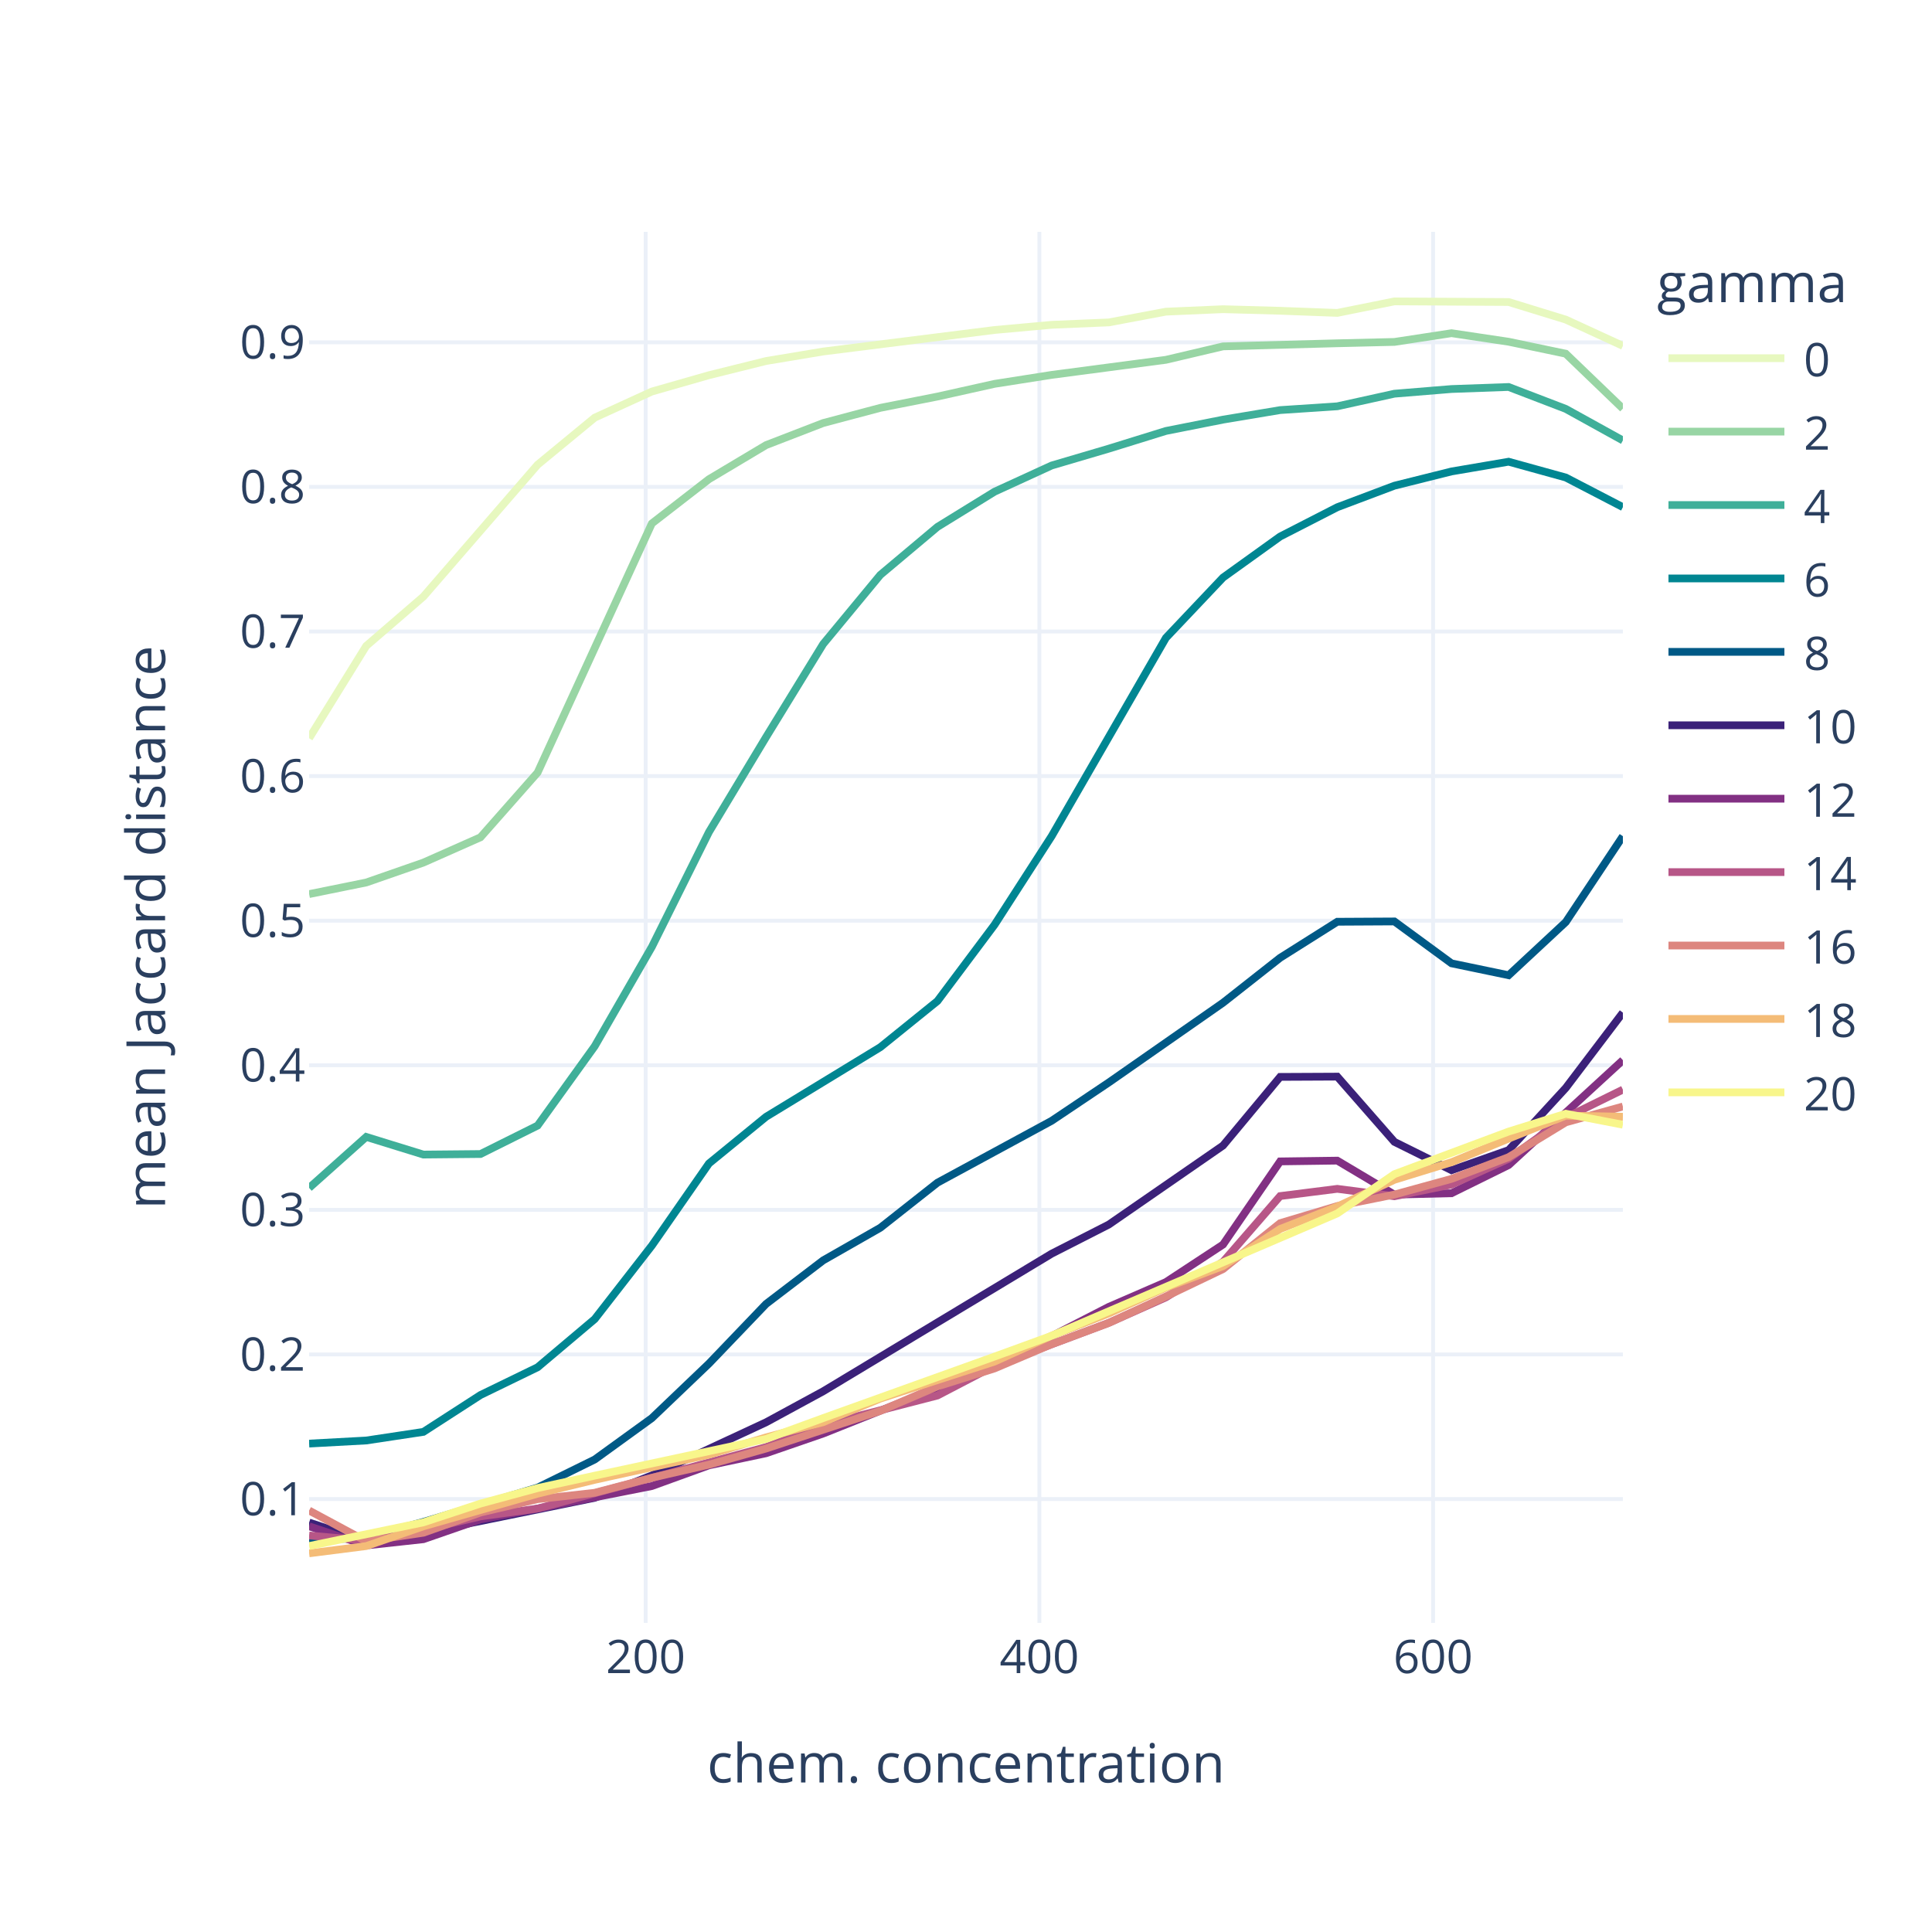
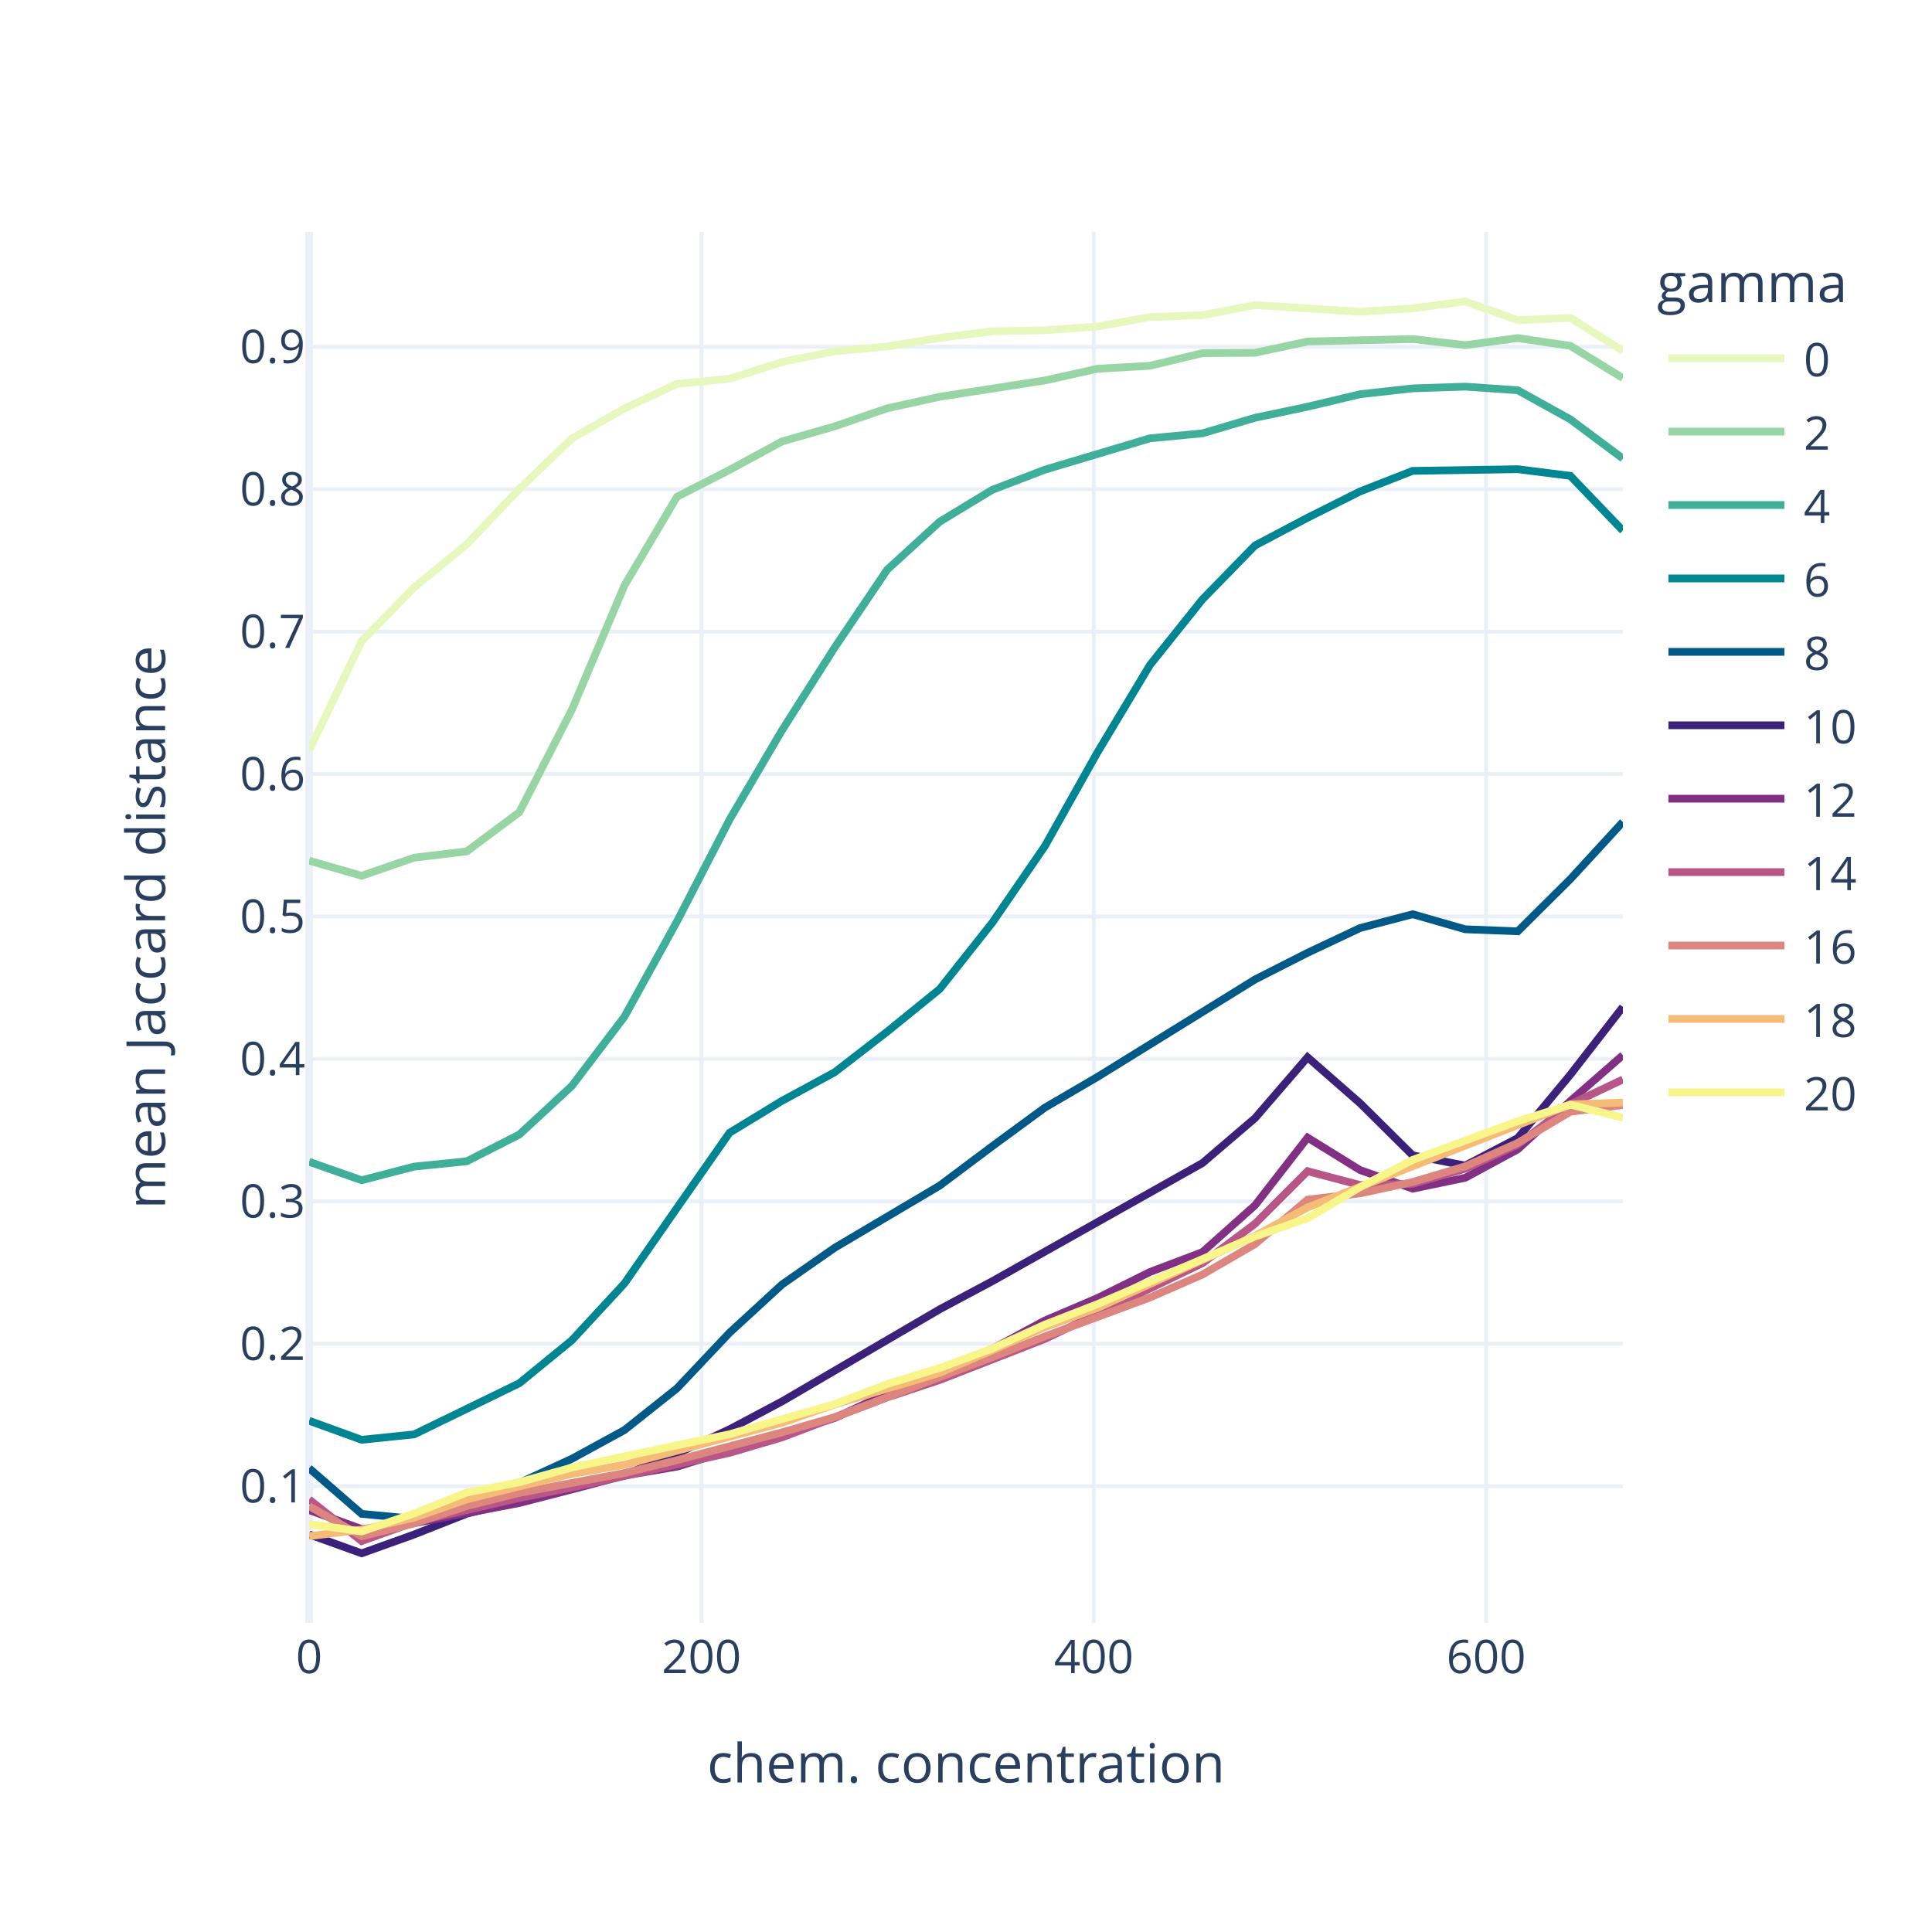
<svg xmlns="http://www.w3.org/2000/svg" class="main-svg" width="500" height="500" style="" viewBox="0 0 500 500">
  <rect x="0" y="0" width="500" height="500" style="fill: rgb(255, 255, 255); fill-opacity: 1;" />
-   <defs id="defs-058bdd">
+   <defs id="defs-e8175f">
    <g class="clips">
-       <clipPath id="clip058bddxyplot" class="plotclip">
+       <clipPath id="clipe8175fxyplot" class="plotclip">
        <rect width="340" height="360" />
      </clipPath>
-       <clipPath class="axesclip" id="clip058bddx">
+       <clipPath class="axesclip" id="clipe8175fx">
        <rect x="80" y="0" width="340" height="500" />
      </clipPath>
-       <clipPath class="axesclip" id="clip058bddy">
+       <clipPath class="axesclip" id="clipe8175fy">
        <rect x="0" y="60" width="500" height="360" />
      </clipPath>
-       <clipPath class="axesclip" id="clip058bddxy">
+       <clipPath class="axesclip" id="clipe8175fxy">
        <rect x="80" y="60" width="340" height="360" />
      </clipPath>
    </g>
    <g class="gradients" />
    <g class="patterns" />
  </defs>
  <g class="bglayer" />
  <g class="layer-below">
    <g class="imagelayer" />
    <g class="shapelayer" />
  </g>
  <g class="cartesianlayer">
    <g class="subplot xy">
      <g class="layer-subplot">
        <g class="shapelayer" />
        <g class="imagelayer" />
      </g>
      <g class="minor-gridlayer">
        <g class="x" />
        <g class="y" />
      </g>
      <g class="gridlayer">
        <g class="x">
-           <path class="xgrid crisp" transform="translate(167.1,0)" d="M0,60v360" style="stroke: rgb(235, 240, 248); stroke-opacity: 1; stroke-width: 1px;" />
-           <path class="xgrid crisp" transform="translate(268.99,0)" d="M0,60v360" style="stroke: rgb(235, 240, 248); stroke-opacity: 1; stroke-width: 1px;" />
-           <path class="xgrid crisp" transform="translate(370.88,0)" d="M0,60v360" style="stroke: rgb(235, 240, 248); stroke-opacity: 1; stroke-width: 1px;" />
+           <path class="xgrid crisp" transform="translate(181.54,0)" d="M0,60v360" style="stroke: rgb(235, 240, 248); stroke-opacity: 1; stroke-width: 1px;" />
+           <path class="xgrid crisp" transform="translate(283.08,0)" d="M0,60v360" style="stroke: rgb(235, 240, 248); stroke-opacity: 1; stroke-width: 1px;" />
+           <path class="xgrid crisp" transform="translate(384.61,0)" d="M0,60v360" style="stroke: rgb(235, 240, 248); stroke-opacity: 1; stroke-width: 1px;" />
        </g>
        <g class="y">
-           <path class="ygrid crisp" transform="translate(0,387.95)" d="M80,0h340" style="stroke: rgb(235, 240, 248); stroke-opacity: 1; stroke-width: 1px;" />
-           <path class="ygrid crisp" transform="translate(0,350.53)" d="M80,0h340" style="stroke: rgb(235, 240, 248); stroke-opacity: 1; stroke-width: 1px;" />
-           <path class="ygrid crisp" transform="translate(0,313.11)" d="M80,0h340" style="stroke: rgb(235, 240, 248); stroke-opacity: 1; stroke-width: 1px;" />
-           <path class="ygrid crisp" transform="translate(0,275.69)" d="M80,0h340" style="stroke: rgb(235, 240, 248); stroke-opacity: 1; stroke-width: 1px;" />
-           <path class="ygrid crisp" transform="translate(0,238.27)" d="M80,0h340" style="stroke: rgb(235, 240, 248); stroke-opacity: 1; stroke-width: 1px;" />
-           <path class="ygrid crisp" transform="translate(0,200.85)" d="M80,0h340" style="stroke: rgb(235, 240, 248); stroke-opacity: 1; stroke-width: 1px;" />
-           <path class="ygrid crisp" transform="translate(0,163.43)" d="M80,0h340" style="stroke: rgb(235, 240, 248); stroke-opacity: 1; stroke-width: 1px;" />
-           <path class="ygrid crisp" transform="translate(0,126.01)" d="M80,0h340" style="stroke: rgb(235, 240, 248); stroke-opacity: 1; stroke-width: 1px;" />
-           <path class="ygrid crisp" transform="translate(0,88.59)" d="M80,0h340" style="stroke: rgb(235, 240, 248); stroke-opacity: 1; stroke-width: 1px;" />
-         </g>
-       </g>
-       <g class="zerolinelayer" />
+           <path class="ygrid crisp" transform="translate(0,384.63)" d="M80,0h340" style="stroke: rgb(235, 240, 248); stroke-opacity: 1; stroke-width: 1px;" />
+           <path class="ygrid crisp" transform="translate(0,347.76)" d="M80,0h340" style="stroke: rgb(235, 240, 248); stroke-opacity: 1; stroke-width: 1px;" />
+           <path class="ygrid crisp" transform="translate(0,310.9)" d="M80,0h340" style="stroke: rgb(235, 240, 248); stroke-opacity: 1; stroke-width: 1px;" />
+           <path class="ygrid crisp" transform="translate(0,274.04)" d="M80,0h340" style="stroke: rgb(235, 240, 248); stroke-opacity: 1; stroke-width: 1px;" />
+           <path class="ygrid crisp" transform="translate(0,237.18)" d="M80,0h340" style="stroke: rgb(235, 240, 248); stroke-opacity: 1; stroke-width: 1px;" />
+           <path class="ygrid crisp" transform="translate(0,200.32)" d="M80,0h340" style="stroke: rgb(235, 240, 248); stroke-opacity: 1; stroke-width: 1px;" />
+           <path class="ygrid crisp" transform="translate(0,163.46)" d="M80,0h340" style="stroke: rgb(235, 240, 248); stroke-opacity: 1; stroke-width: 1px;" />
+           <path class="ygrid crisp" transform="translate(0,126.6)" d="M80,0h340" style="stroke: rgb(235, 240, 248); stroke-opacity: 1; stroke-width: 1px;" />
+           <path class="ygrid crisp" transform="translate(0,89.74)" d="M80,0h340" style="stroke: rgb(235, 240, 248); stroke-opacity: 1; stroke-width: 1px;" />
+         </g>
+       </g>
+       <g class="zerolinelayer">
+         <path class="xzl zl crisp" transform="translate(80,0)" d="M0,60v360" style="stroke: rgb(235, 240, 248); stroke-opacity: 1; stroke-width: 2px;" />
+       </g>
      <g class="layer-between">
        <g class="shapelayer" />
        <g class="imagelayer" />
      </g>
      <path class="xlines-below" />
      <path class="ylines-below" />
      <g class="overlines-below" />
      <g class="xaxislayer-below" />
      <g class="yaxislayer-below" />
      <g class="overaxes-below" />
      <g class="overplot">
-         <g class="xy" transform="translate(80,60)" clip-path="url(#clip058bddxyplot)">
+         <g class="xy" transform="translate(80,60)" clip-path="url(#clipe8175fxyplot)">
          <g class="scatterlayer mlayer">
-             <g class="trace scatter trace7c8377" style="stroke-miterlimit: 2; opacity: 1;">
-               <g class="fills" />
-               <g class="errorbars" />
-               <g class="lines">
-                 <path class="js-line" d="M0,131.06L14.78,107.17L29.57,94.41L59.13,60.27L73.91,48.09L88.7,41.33L103.48,37.1L118.26,33.43L133.04,30.97L177.39,25.4L192.17,24.06L206.96,23.44L221.74,20.66L236.52,20.02L251.3,20.43L266.09,20.98L280.87,18L310.43,18.16L325.22,22.71L340,29.51" style="vector-effect: none; fill: none; stroke: rgb(231, 248, 191); stroke-opacity: 1; stroke-width: 2px; opacity: 1;" />
-               </g>
-               <g class="points" />
-               <g class="text" />
-             </g>
-             <g class="trace scatter trace9afc5a" style="stroke-miterlimit: 2; opacity: 1;">
-               <g class="fills" />
-               <g class="errorbars" />
-               <g class="lines">
-                 <path class="js-line" d="M0,171.39L14.78,168.39L29.57,163.24L44.35,156.69L59.13,139.94L88.7,75.47L103.48,64.01L118.26,55.19L133.04,49.48L147.83,45.55L162.61,42.63L177.39,39.34L192.17,37.02L221.74,33.12L236.52,29.64L266.09,28.84L280.87,28.49L295.65,26.23L310.43,28.44L325.22,31.54L340,45.75" style="vector-effect: none; fill: none; stroke: rgb(152, 213, 164); stroke-opacity: 1; stroke-width: 2px; opacity: 1;" />
-               </g>
-               <g class="points" />
-               <g class="text" />
-             </g>
-             <g class="trace scatter trace355b8c" style="stroke-miterlimit: 2; opacity: 1;">
-               <g class="fills" />
-               <g class="errorbars" />
-               <g class="lines">
-                 <path class="js-line" d="M0,247.43L14.78,234.23L29.57,238.8L44.35,238.66L59.13,231.3L73.91,210.76L88.7,185.05L103.48,155.33L118.26,130.76L133.04,106.67L147.83,88.78L162.61,76.36L177.39,67.25L192.17,60.47L206.96,56.11L221.74,51.53L236.52,48.6L251.3,46.13L266.09,45.15L280.87,41.89L295.65,40.68L310.43,40.15L325.22,45.82L340,53.99" style="vector-effect: none; fill: none; stroke: rgb(63, 175, 153); stroke-opacity: 1; stroke-width: 2px; opacity: 1;" />
-               </g>
-               <g class="points" />
-               <g class="text" />
-             </g>
-             <g class="trace scatter tracefa02d4" style="stroke-miterlimit: 2; opacity: 1;">
-               <g class="fills" />
-               <g class="errorbars" />
-               <g class="lines">
-                 <path class="js-line" d="M0,313.6L14.78,312.8L29.57,310.57L44.35,301.03L59.13,293.85L73.91,281.38L88.7,262.36L103.48,241.1L118.26,229.02L147.83,211.01L162.61,199.07L177.39,179.33L192.17,156.39L221.74,105.08L236.52,89.47L251.3,78.85L266.09,71.27L280.87,65.7L295.65,62.01L310.43,59.49L325.22,63.58L340,71.25" style="vector-effect: none; fill: none; stroke: rgb(0, 134, 146); stroke-opacity: 1; stroke-width: 2px; opacity: 1;" />
-               </g>
-               <g class="points" />
-               <g class="text" />
-             </g>
-             <g class="trace scatter trace5e05b9" style="stroke-miterlimit: 2; opacity: 1;">
-               <g class="fills" />
-               <g class="errorbars" />
-               <g class="lines">
-                 <path class="js-line" d="M0,338.75L14.78,337.89L29.57,333.87L59.13,324.99L73.91,317.72L88.7,307.01L103.48,292.89L118.26,277.46L133.04,266.18L147.83,257.74L162.61,246.08L192.17,230.06L206.96,220.14L236.52,199.51L251.3,187.88L266.09,178.55L280.87,178.47L295.65,189.31L310.43,192.39L325.22,178.63L340,156.41" style="vector-effect: none; fill: none; stroke: rgb(0, 89, 134); stroke-opacity: 1; stroke-width: 2px; opacity: 1;" />
-               </g>
-               <g class="points" />
-               <g class="text" />
-             </g>
-             <g class="trace scatter tracef53d47" style="stroke-miterlimit: 2; opacity: 1;">
-               <g class="fills" />
-               <g class="errorbars" />
-               <g class="lines">
-                 <path class="js-line" d="M0,334.03L14.78,338.93L29.57,336.66L73.91,327.63L88.7,321.84L118.26,308.09L133.04,300.06L192.17,264.45L206.96,256.91L236.52,236.47L251.3,218.7L266.09,218.63L280.87,235.51L295.65,242.85L310.43,237.65L325.22,221.56L340,202.07" style="vector-effect: none; fill: none; stroke: rgb(59, 33, 121); stroke-opacity: 1; stroke-width: 2px; opacity: 1;" />
-               </g>
-               <g class="points" />
-               <g class="text" />
-             </g>
-             <g class="trace scatter trace1b662a" style="stroke-miterlimit: 2; opacity: 1;">
-               <g class="fills" />
-               <g class="errorbars" />
-               <g class="lines">
-                 <path class="js-line" d="M0,335L14.78,339.96L29.57,338.35L44.35,333.23L59.13,330.42L88.7,324.59L103.48,319.23L118.26,316.1L133.04,311L177.39,293.28L192.17,285.8L206.96,278.21L221.74,271.8L236.52,262.09L251.3,240.57L266.09,240.37L280.87,249.17L295.65,248.81L310.43,241.52L340,214.37" style="vector-effect: none; fill: none; stroke: rgb(130, 48, 131); stroke-opacity: 1; stroke-width: 2px; opacity: 1;" />
-               </g>
-               <g class="points" />
-               <g class="text" />
-             </g>
-             <g class="trace scatter trace104a2e" style="stroke-miterlimit: 2; opacity: 1;">
-               <g class="fills" />
-               <g class="errorbars" />
-               <g class="lines">
-                 <path class="js-line" d="M0,337.39L14.78,338.72L29.57,335.92L44.35,332.44L59.13,330.42L118.26,314.51L133.04,308.79L162.61,301.16L177.39,293.45L206.96,282.35L221.74,275.75L236.52,266.56L251.3,249.54L266.09,247.67L280.87,249.59L295.65,246.57L310.43,239.89L325.22,229.26L340,221.99" style="vector-effect: none; fill: none; stroke: rgb(183, 86, 135); stroke-opacity: 1; stroke-width: 2px; opacity: 1;" />
-               </g>
-               <g class="points" />
-               <g class="text" />
-             </g>
-             <g class="trace scatter trace4af485" style="stroke-miterlimit: 2; opacity: 1;">
-               <g class="fills" />
-               <g class="errorbars" />
-               <g class="lines">
-                 <path class="js-line" d="M0,330.92L14.78,338.87L29.57,336.67L44.35,331.44L59.13,327.98L73.91,326.33L88.7,322.44L103.48,319.05L118.26,314.88L147.83,305.13L162.61,298.8L177.39,294.15L192.17,287.87L206.96,282.37L221.74,275.52L236.52,268.44L251.3,256.55L266.09,252.12L280.87,249.15L295.65,245.09L310.43,239.47L325.22,230.46L340,226.36" style="vector-effect: none; fill: none; stroke: rgb(221, 134, 127); stroke-opacity: 1; stroke-width: 2px; opacity: 1;" />
-               </g>
-               <g class="points" />
-               <g class="text" />
-             </g>
-             <g class="trace scatter trace465ec8" style="stroke-miterlimit: 2; opacity: 1;">
-               <g class="fills" />
-               <g class="errorbars" />
-               <g class="lines">
-                 <path class="js-line" d="M0,342L14.78,340.12L29.57,335.01L59.13,326.57L73.91,322.98L103.48,316.46L118.26,311.99L133.04,308.05L147.83,301.95L177.39,292.37L192.17,285.69L206.96,279.91L221.74,273.22L236.52,267.66L251.3,258.06L266.09,252.26L280.87,245.33L295.65,240.78L310.43,234.67L325.22,228.73L340,229.01" style="vector-effect: none; fill: none; stroke: rgb(244, 188, 119); stroke-opacity: 1; stroke-width: 2px; opacity: 1;" />
-               </g>
-               <g class="points" />
-               <g class="text" />
-             </g>
-             <g class="trace scatter trace07a4ed" style="stroke-miterlimit: 2; opacity: 1;">
-               <g class="fills" />
-               <g class="errorbars" />
-               <g class="lines">
-                 <path class="js-line" d="M0,340.11L29.57,333.99L44.35,329.12L59.13,325.11L73.91,321.9L118.26,312.4L133.04,307L177.39,291.08L192.17,285.69L266.09,254.03L280.87,243.87L310.43,232.85L325.22,228.23L340,231.08" style="vector-effect: none; fill: none; stroke: rgb(248, 246, 139); stroke-opacity: 1; stroke-width: 2px; opacity: 1;" />
+             <g class="trace scatter trace636953" style="stroke-miterlimit: 2; opacity: 1;">
+               <g class="fills" />
+               <g class="errorbars" />
+               <g class="lines">
+                 <path class="js-line" d="M0,134.19L13.6,105.92L27.2,91.99L40.8,80.86L54.4,66.55L68,53.47L81.6,45.71L95.2,39.36L108.8,38.03L122.4,33.69L136,30.9L149.6,29.67L163.2,27.44L176.8,25.74L190.4,25.47L204,24.51L217.6,22.05L231.2,21.57L244.8,18.95L272,20.69L285.6,19.8L299.2,18L312.8,22.86L326.4,22.27L340,30.79" style="vector-effect: none; fill: none; stroke: rgb(231, 248, 191); stroke-opacity: 1; stroke-width: 2px; opacity: 1;" />
+               </g>
+               <g class="points" />
+               <g class="text" />
+             </g>
+             <g class="trace scatter trace688fd9" style="stroke-miterlimit: 2; opacity: 1;">
+               <g class="fills" />
+               <g class="errorbars" />
+               <g class="lines">
+                 <path class="js-line" d="M0,162.74L13.6,166.65L27.2,161.96L40.8,160.34L54.4,150.2L68,123.68L81.6,91.54L95.2,68.56L108.8,61.61L122.4,54.24L136,50.35L149.6,45.67L163.2,42.68L190.4,38.46L204,35.44L217.6,34.66L231.2,31.39L244.8,31.3L258.4,28.38L285.6,27.74L299.2,29.32L312.8,27.5L326.4,29.51L340,37.84" style="vector-effect: none; fill: none; stroke: rgb(152, 213, 164); stroke-opacity: 1; stroke-width: 2px; opacity: 1;" />
+               </g>
+               <g class="points" />
+               <g class="text" />
+             </g>
+             <g class="trace scatter trace06603f" style="stroke-miterlimit: 2; opacity: 1;">
+               <g class="fills" />
+               <g class="errorbars" />
+               <g class="lines">
+                 <path class="js-line" d="M0,240.68L13.6,245.44L27.2,241.91L40.8,240.54L54.4,233.62L68,221.03L81.6,203.13L95.2,178.47L108.8,152.13L122.4,128.97L136,107.6L149.6,87.44L163.2,75.01L176.8,66.77L190.4,61.56L217.6,53.44L231.2,52.14L244.8,48.12L258.4,45.26L272,42.02L285.6,40.51L299.2,40.06L312.8,41L326.4,48.53L340,58.67" style="vector-effect: none; fill: none; stroke: rgb(63, 175, 153); stroke-opacity: 1; stroke-width: 2px; opacity: 1;" />
+               </g>
+               <g class="points" />
+               <g class="text" />
+             </g>
+             <g class="trace scatter tracee05454" style="stroke-miterlimit: 2; opacity: 1;">
+               <g class="fills" />
+               <g class="errorbars" />
+               <g class="lines">
+                 <path class="js-line" d="M0,307.69L13.6,312.62L27.2,311.21L54.4,297.98L68,286.86L81.6,272.16L95.2,252.61L108.8,233.16L122.4,224.88L136,217.51L149.6,207L163.2,195.96L176.8,178.79L190.4,158.99L204,134.75L217.6,112.11L231.2,95.11L244.8,81.17L258.4,73.99L272,67.18L285.6,61.86L312.8,61.43L326.4,63.15L340,77.33" style="vector-effect: none; fill: none; stroke: rgb(0, 134, 146); stroke-opacity: 1; stroke-width: 2px; opacity: 1;" />
+               </g>
+               <g class="points" />
+               <g class="text" />
+             </g>
+             <g class="trace scatter tracee4a4b4" style="stroke-miterlimit: 2; opacity: 1;">
+               <g class="fills" />
+               <g class="errorbars" />
+               <g class="lines">
+                 <path class="js-line" d="M0,319.98L13.6,331.79L27.2,333.08L40.8,328.9L54.4,323.78L68,317.53L81.6,310.1L95.2,299.3L108.8,284.91L122.4,272.42L136,262.93L163.2,246.83L176.8,236.64L190.4,226.66L204,218.72L244.8,193.49L258.4,186.58L272,180.17L285.6,176.6L299.2,180.5L312.8,181.02L326.4,167.52L340,152.72" style="vector-effect: none; fill: none; stroke: rgb(0, 89, 134); stroke-opacity: 1; stroke-width: 2px; opacity: 1;" />
+               </g>
+               <g class="points" />
+               <g class="text" />
+             </g>
+             <g class="trace scatter tracef6c8ca" style="stroke-miterlimit: 2; opacity: 1;">
+               <g class="fills" />
+               <g class="errorbars" />
+               <g class="lines">
+                 <path class="js-line" d="M0,337.1L13.6,342L27.2,337.12L40.8,331.74L54.4,328.36L81.6,321.65L95.2,316.2L108.8,309.9L122.4,302.68L163.2,278.84L176.8,271.58L231.2,241L244.8,229.37L258.4,213.62L272,225.52L285.6,239L299.2,241.64L312.8,234.52L326.4,218.13L340,200.6" style="vector-effect: none; fill: none; stroke: rgb(59, 33, 121); stroke-opacity: 1; stroke-width: 2px; opacity: 1;" />
+               </g>
+               <g class="points" />
+               <g class="text" />
+             </g>
+             <g class="trace scatter tracefc3d9b" style="stroke-miterlimit: 2; opacity: 1;">
+               <g class="fills" />
+               <g class="errorbars" />
+               <g class="lines">
+                 <path class="js-line" d="M0,330.82L13.6,335.71L27.2,334.2L54.4,328.98L68,325.47L81.6,321.87L95.2,319.57L136,306.98L149.6,300.63L176.8,289.09L190.4,281.75L204,275.95L217.6,269.19L231.2,264.04L244.8,251.93L258.4,234.42L272,242.82L285.6,247.63L299.2,244.81L312.8,237.45L326.4,224.95L340,213.08" style="vector-effect: none; fill: none; stroke: rgb(130, 48, 131); stroke-opacity: 1; stroke-width: 2px; opacity: 1;" />
+               </g>
+               <g class="points" />
+               <g class="text" />
+             </g>
+             <g class="trace scatter trace6226de" style="stroke-miterlimit: 2; opacity: 1;">
+               <g class="fills" />
+               <g class="errorbars" />
+               <g class="lines">
+                 <path class="js-line" d="M0,328.05L13.6,338.83L27.2,333.94L54.4,327.67L68,324.97L108.8,316L122.4,311.99L149.6,301.65L163.2,297.14L190.4,286.52L204,280.02L231.2,266.9L244.8,256.7L258.4,243.11L272,246.69L285.6,246.37L299.2,242.47L312.8,236.22L326.4,225.82L340,219.36" style="vector-effect: none; fill: none; stroke: rgb(183, 86, 135); stroke-opacity: 1; stroke-width: 2px; opacity: 1;" />
+               </g>
+               <g class="points" />
+               <g class="text" />
+             </g>
+             <g class="trace scatter trace1197a9" style="stroke-miterlimit: 2; opacity: 1;">
+               <g class="fills" />
+               <g class="errorbars" />
+               <g class="lines">
+                 <path class="js-line" d="M0,329.79L13.6,337.6L27.2,334.26L40.8,329.77L54.4,326.36L81.6,321.22L95.2,317.89L122.4,310.69L136,306.76L176.8,291.24L190.4,285.87L217.6,275.8L231.2,269.85L244.8,261.97L258.4,250.47L272,248.84L285.6,245.9L299.2,241.85L312.8,235.79L326.4,227.72L340,225.97" style="vector-effect: none; fill: none; stroke: rgb(221, 134, 127); stroke-opacity: 1; stroke-width: 2px; opacity: 1;" />
+               </g>
+               <g class="points" />
+               <g class="text" />
+             </g>
+             <g class="trace scatter trace07a1ef" style="stroke-miterlimit: 2; opacity: 1;">
+               <g class="fills" />
+               <g class="errorbars" />
+               <g class="lines">
+                 <path class="js-line" d="M0,337.55L13.6,335.88L27.2,332.75L40.8,328.04L54.4,324.67L68,321.44L81.6,319.08L122.4,308.2L136,303.47L163.2,295.29L176.8,289.44L190.4,283.44L204,278.52L244.8,259.84L258.4,252.48L326.4,225.84L340,225.34" style="vector-effect: none; fill: none; stroke: rgb(244, 188, 119); stroke-opacity: 1; stroke-width: 2px; opacity: 1;" />
+               </g>
+               <g class="points" />
+               <g class="text" />
+             </g>
+             <g class="trace scatter trace2e2857" style="stroke-miterlimit: 2; opacity: 1;">
+               <g class="fills" />
+               <g class="errorbars" />
+               <g class="lines">
+                 <path class="js-line" d="M0,334.41L13.6,336.34L27.2,331.67L40.8,326.26L54.4,323.59L68,319.8L81.6,316.9L108.8,311.18L122.4,307.26L136,303.39L149.6,298.19L163.2,294.03L176.8,289L190.4,282.81L204,277.52L244.8,260.01L258.4,255.28L272,247.21L285.6,240.18L312.8,230.17L326.4,225.89L340,229.26" style="vector-effect: none; fill: none; stroke: rgb(248, 246, 139); stroke-opacity: 1; stroke-width: 2px; opacity: 1;" />
              </g>
              <g class="points" />
              <g class="text" />
            </g>
          </g>
        </g>
      </g>
      <g class="zerolinelayer-above" />
      <path class="xlines-above crisp" d="M0,0" style="fill: none;" />
      <path class="ylines-above crisp" d="M0,0" style="fill: none;" />
      <g class="overlines-above" />
      <g class="xaxislayer-above">
        <g class="xtick">
-           <text text-anchor="middle" x="0" y="433" transform="translate(167.1,0)" style="font-family: 'Open Sans', verdana, arial, sans-serif; font-size: 12px; fill: rgb(42, 63, 95); fill-opacity: 1; white-space: pre;">200</text>
+           <text text-anchor="middle" x="0" y="433" transform="translate(80,0)" style="font-family: 'Open Sans', verdana, arial, sans-serif; font-size: 12px; fill: rgb(42, 63, 95); fill-opacity: 1; white-space: pre;">0</text>
        </g>
        <g class="xtick">
-           <text text-anchor="middle" x="0" y="433" style="font-family: 'Open Sans', verdana, arial, sans-serif; font-size: 12px; fill: rgb(42, 63, 95); fill-opacity: 1; white-space: pre;" transform="translate(268.99,0)">400</text>
+           <text text-anchor="middle" x="0" y="433" style="font-family: 'Open Sans', verdana, arial, sans-serif; font-size: 12px; fill: rgb(42, 63, 95); fill-opacity: 1; white-space: pre;" transform="translate(181.54,0)">200</text>
        </g>
        <g class="xtick">
-           <text text-anchor="middle" x="0" y="433" style="font-family: 'Open Sans', verdana, arial, sans-serif; font-size: 12px; fill: rgb(42, 63, 95); fill-opacity: 1; white-space: pre;" transform="translate(370.88,0)">600</text>
+           <text text-anchor="middle" x="0" y="433" style="font-family: 'Open Sans', verdana, arial, sans-serif; font-size: 12px; fill: rgb(42, 63, 95); fill-opacity: 1; white-space: pre;" transform="translate(283.08,0)">400</text>
+         </g>
+         <g class="xtick">
+           <text text-anchor="middle" x="0" y="433" style="font-family: 'Open Sans', verdana, arial, sans-serif; font-size: 12px; fill: rgb(42, 63, 95); fill-opacity: 1; white-space: pre;" transform="translate(384.61,0)">600</text>
        </g>
      </g>
      <g class="yaxislayer-above">
        <g class="ytick">
-           <text text-anchor="end" x="79" y="4.2" transform="translate(0,387.95)" style="font-family: 'Open Sans', verdana, arial, sans-serif; font-size: 12px; fill: rgb(42, 63, 95); fill-opacity: 1; white-space: pre;">0.1</text>
-         </g>
-         <g class="ytick">
-           <text text-anchor="end" x="79" y="4.2" style="font-family: 'Open Sans', verdana, arial, sans-serif; font-size: 12px; fill: rgb(42, 63, 95); fill-opacity: 1; white-space: pre;" transform="translate(0,350.53)">0.2</text>
-         </g>
-         <g class="ytick">
-           <text text-anchor="end" x="79" y="4.2" style="font-family: 'Open Sans', verdana, arial, sans-serif; font-size: 12px; fill: rgb(42, 63, 95); fill-opacity: 1; white-space: pre;" transform="translate(0,313.11)">0.3</text>
-         </g>
-         <g class="ytick">
-           <text text-anchor="end" x="79" y="4.2" style="font-family: 'Open Sans', verdana, arial, sans-serif; font-size: 12px; fill: rgb(42, 63, 95); fill-opacity: 1; white-space: pre;" transform="translate(0,275.69)">0.4</text>
-         </g>
-         <g class="ytick">
-           <text text-anchor="end" x="79" y="4.2" style="font-family: 'Open Sans', verdana, arial, sans-serif; font-size: 12px; fill: rgb(42, 63, 95); fill-opacity: 1; white-space: pre;" transform="translate(0,238.27)">0.5</text>
-         </g>
-         <g class="ytick">
-           <text text-anchor="end" x="79" y="4.2" style="font-family: 'Open Sans', verdana, arial, sans-serif; font-size: 12px; fill: rgb(42, 63, 95); fill-opacity: 1; white-space: pre;" transform="translate(0,200.85)">0.6</text>
-         </g>
-         <g class="ytick">
-           <text text-anchor="end" x="79" y="4.2" style="font-family: 'Open Sans', verdana, arial, sans-serif; font-size: 12px; fill: rgb(42, 63, 95); fill-opacity: 1; white-space: pre;" transform="translate(0,163.43)">0.7</text>
-         </g>
-         <g class="ytick">
-           <text text-anchor="end" x="79" y="4.2" style="font-family: 'Open Sans', verdana, arial, sans-serif; font-size: 12px; fill: rgb(42, 63, 95); fill-opacity: 1; white-space: pre;" transform="translate(0,126.01)">0.8</text>
-         </g>
-         <g class="ytick">
-           <text text-anchor="end" x="79" y="4.2" style="font-family: 'Open Sans', verdana, arial, sans-serif; font-size: 12px; fill: rgb(42, 63, 95); fill-opacity: 1; white-space: pre;" transform="translate(0,88.59)">0.9</text>
+           <text text-anchor="end" x="79" y="4.2" transform="translate(0,384.63)" style="font-family: 'Open Sans', verdana, arial, sans-serif; font-size: 12px; fill: rgb(42, 63, 95); fill-opacity: 1; white-space: pre;">0.1</text>
+         </g>
+         <g class="ytick">
+           <text text-anchor="end" x="79" y="4.2" style="font-family: 'Open Sans', verdana, arial, sans-serif; font-size: 12px; fill: rgb(42, 63, 95); fill-opacity: 1; white-space: pre;" transform="translate(0,347.76)">0.2</text>
+         </g>
+         <g class="ytick">
+           <text text-anchor="end" x="79" y="4.2" style="font-family: 'Open Sans', verdana, arial, sans-serif; font-size: 12px; fill: rgb(42, 63, 95); fill-opacity: 1; white-space: pre;" transform="translate(0,310.9)">0.3</text>
+         </g>
+         <g class="ytick">
+           <text text-anchor="end" x="79" y="4.2" style="font-family: 'Open Sans', verdana, arial, sans-serif; font-size: 12px; fill: rgb(42, 63, 95); fill-opacity: 1; white-space: pre;" transform="translate(0,274.04)">0.4</text>
+         </g>
+         <g class="ytick">
+           <text text-anchor="end" x="79" y="4.2" style="font-family: 'Open Sans', verdana, arial, sans-serif; font-size: 12px; fill: rgb(42, 63, 95); fill-opacity: 1; white-space: pre;" transform="translate(0,237.18)">0.5</text>
+         </g>
+         <g class="ytick">
+           <text text-anchor="end" x="79" y="4.2" style="font-family: 'Open Sans', verdana, arial, sans-serif; font-size: 12px; fill: rgb(42, 63, 95); fill-opacity: 1; white-space: pre;" transform="translate(0,200.32)">0.6</text>
+         </g>
+         <g class="ytick">
+           <text text-anchor="end" x="79" y="4.2" style="font-family: 'Open Sans', verdana, arial, sans-serif; font-size: 12px; fill: rgb(42, 63, 95); fill-opacity: 1; white-space: pre;" transform="translate(0,163.46)">0.7</text>
+         </g>
+         <g class="ytick">
+           <text text-anchor="end" x="79" y="4.2" style="font-family: 'Open Sans', verdana, arial, sans-serif; font-size: 12px; fill: rgb(42, 63, 95); fill-opacity: 1; white-space: pre;" transform="translate(0,126.6)">0.8</text>
+         </g>
+         <g class="ytick">
+           <text text-anchor="end" x="79" y="4.2" style="font-family: 'Open Sans', verdana, arial, sans-serif; font-size: 12px; fill: rgb(42, 63, 95); fill-opacity: 1; white-space: pre;" transform="translate(0,89.74)">0.9</text>
        </g>
      </g>
      <g class="overaxes-above" />
    </g>
  </g>
  <g class="polarlayer" />
  <g class="smithlayer" />
  <g class="ternarylayer" />
  <g class="geolayer" />
  <g class="funnelarealayer" />
  <g class="pielayer" />
  <g class="iciclelayer" />
  <g class="treemaplayer" />
  <g class="sunburstlayer" />
  <g class="glimages" />
-   <defs id="topdefs-058bdd">
+   <defs id="topdefs-e8175f">
    <g class="clips" />
-     <clipPath id="legend058bdd">
+     <clipPath id="legende8175f">
      <rect width="59" height="238" x="0" y="0" />
    </clipPath>
  </defs>
  <g class="layer-above">
    <g class="imagelayer" />
    <g class="shapelayer" />
  </g>
  <g class="infolayer">
    <g class="legend" pointer-events="all" transform="translate(426.8,60)">
      <rect class="bg" shape-rendering="crispEdges" style="stroke: rgb(68, 68, 68); stroke-opacity: 1; fill: rgb(255, 255, 255); fill-opacity: 1; stroke-width: 0px;" width="59" height="238" x="0" y="0" />
-       <g class="scrollbox" transform="" clip-path="url(#legend058bdd)">
+       <g class="scrollbox" transform="" clip-path="url(#legende8175f)">
        <text class="legendtitletext" text-anchor="start" x="2" y="18.2" style="font-family: 'Open Sans', verdana, arial, sans-serif; font-size: 14px; fill: rgb(42, 63, 95); fill-opacity: 1; white-space: pre;">gamma</text>
        <g class="groups" transform="">
          <g class="traces" transform="translate(0,32.7)" style="opacity: 1;">
            <text class="legendtext" text-anchor="start" x="40" y="4.68" style="font-family: 'Open Sans', verdana, arial, sans-serif; font-size: 12px; fill: rgb(42, 63, 95); fill-opacity: 1; white-space: pre;">0</text>
            <g class="layers" style="opacity: 1;">
              <g class="legendfill" />
              <g class="legendlines">
                <path class="js-line" d="M5,0h30" style="fill: none; stroke: rgb(231, 248, 191); stroke-opacity: 1; stroke-width: 2px;" />
              </g>
              <g class="legendsymbols">
                <g class="legendpoints" />
              </g>
            </g>
            <rect class="legendtoggle" x="0" y="-9.5" width="53.861" height="19" style="fill: rgb(0, 0, 0); fill-opacity: 0;" />
          </g>
        </g>
        <g class="groups" transform="">
          <g class="traces" transform="translate(0,51.7)" style="opacity: 1;">
            <text class="legendtext" text-anchor="start" x="40" y="4.68" style="font-family: 'Open Sans', verdana, arial, sans-serif; font-size: 12px; fill: rgb(42, 63, 95); fill-opacity: 1; white-space: pre;">2</text>
            <g class="layers" style="opacity: 1;">
              <g class="legendfill" />
              <g class="legendlines">
                <path class="js-line" d="M5,0h30" style="fill: none; stroke: rgb(152, 213, 164); stroke-opacity: 1; stroke-width: 2px;" />
              </g>
              <g class="legendsymbols">
                <g class="legendpoints" />
              </g>
            </g>
            <rect class="legendtoggle" x="0" y="-9.5" width="53.861" height="19" style="fill: rgb(0, 0, 0); fill-opacity: 0;" />
          </g>
        </g>
        <g class="groups" transform="">
          <g class="traces" transform="translate(0,70.7)" style="opacity: 1;">
            <text class="legendtext" text-anchor="start" x="40" y="4.68" style="font-family: 'Open Sans', verdana, arial, sans-serif; font-size: 12px; fill: rgb(42, 63, 95); fill-opacity: 1; white-space: pre;">4</text>
            <g class="layers" style="opacity: 1;">
              <g class="legendfill" />
              <g class="legendlines">
                <path class="js-line" d="M5,0h30" style="fill: none; stroke: rgb(63, 175, 153); stroke-opacity: 1; stroke-width: 2px;" />
              </g>
              <g class="legendsymbols">
                <g class="legendpoints" />
              </g>
            </g>
            <rect class="legendtoggle" x="0" y="-9.5" width="53.861" height="19" style="fill: rgb(0, 0, 0); fill-opacity: 0;" />
          </g>
        </g>
        <g class="groups" transform="">
          <g class="traces" transform="translate(0,89.7)" style="opacity: 1;">
            <text class="legendtext" text-anchor="start" x="40" y="4.68" style="font-family: 'Open Sans', verdana, arial, sans-serif; font-size: 12px; fill: rgb(42, 63, 95); fill-opacity: 1; white-space: pre;">6</text>
            <g class="layers" style="opacity: 1;">
              <g class="legendfill" />
              <g class="legendlines">
                <path class="js-line" d="M5,0h30" style="fill: none; stroke: rgb(0, 134, 146); stroke-opacity: 1; stroke-width: 2px;" />
              </g>
              <g class="legendsymbols">
                <g class="legendpoints" />
              </g>
            </g>
            <rect class="legendtoggle" x="0" y="-9.5" width="53.861" height="19" style="fill: rgb(0, 0, 0); fill-opacity: 0;" />
          </g>
        </g>
        <g class="groups" transform="">
          <g class="traces" transform="translate(0,108.7)" style="opacity: 1;">
            <text class="legendtext" text-anchor="start" x="40" y="4.68" style="font-family: 'Open Sans', verdana, arial, sans-serif; font-size: 12px; fill: rgb(42, 63, 95); fill-opacity: 1; white-space: pre;">8</text>
            <g class="layers" style="opacity: 1;">
              <g class="legendfill" />
              <g class="legendlines">
                <path class="js-line" d="M5,0h30" style="fill: none; stroke: rgb(0, 89, 134); stroke-opacity: 1; stroke-width: 2px;" />
              </g>
              <g class="legendsymbols">
                <g class="legendpoints" />
              </g>
            </g>
            <rect class="legendtoggle" x="0" y="-9.5" width="53.861" height="19" style="fill: rgb(0, 0, 0); fill-opacity: 0;" />
          </g>
        </g>
        <g class="groups" transform="">
          <g class="traces" transform="translate(0,127.7)" style="opacity: 1;">
            <text class="legendtext" text-anchor="start" x="40" y="4.68" style="font-family: 'Open Sans', verdana, arial, sans-serif; font-size: 12px; fill: rgb(42, 63, 95); fill-opacity: 1; white-space: pre;">10</text>
            <g class="layers" style="opacity: 1;">
              <g class="legendfill" />
              <g class="legendlines">
                <path class="js-line" d="M5,0h30" style="fill: none; stroke: rgb(59, 33, 121); stroke-opacity: 1; stroke-width: 2px;" />
              </g>
              <g class="legendsymbols">
                <g class="legendpoints" />
              </g>
            </g>
            <rect class="legendtoggle" x="0" y="-9.5" width="53.861" height="19" style="fill: rgb(0, 0, 0); fill-opacity: 0;" />
          </g>
        </g>
        <g class="groups" transform="">
          <g class="traces" transform="translate(0,146.7)" style="opacity: 1;">
            <text class="legendtext" text-anchor="start" x="40" y="4.68" style="font-family: 'Open Sans', verdana, arial, sans-serif; font-size: 12px; fill: rgb(42, 63, 95); fill-opacity: 1; white-space: pre;">12</text>
            <g class="layers" style="opacity: 1;">
              <g class="legendfill" />
              <g class="legendlines">
                <path class="js-line" d="M5,0h30" style="fill: none; stroke: rgb(130, 48, 131); stroke-opacity: 1; stroke-width: 2px;" />
              </g>
              <g class="legendsymbols">
                <g class="legendpoints" />
              </g>
            </g>
            <rect class="legendtoggle" x="0" y="-9.5" width="53.861" height="19" style="fill: rgb(0, 0, 0); fill-opacity: 0;" />
          </g>
        </g>
        <g class="groups" transform="">
          <g class="traces" transform="translate(0,165.7)" style="opacity: 1;">
            <text class="legendtext" text-anchor="start" x="40" y="4.68" style="font-family: 'Open Sans', verdana, arial, sans-serif; font-size: 12px; fill: rgb(42, 63, 95); fill-opacity: 1; white-space: pre;">14</text>
            <g class="layers" style="opacity: 1;">
              <g class="legendfill" />
              <g class="legendlines">
                <path class="js-line" d="M5,0h30" style="fill: none; stroke: rgb(183, 86, 135); stroke-opacity: 1; stroke-width: 2px;" />
              </g>
              <g class="legendsymbols">
                <g class="legendpoints" />
              </g>
            </g>
            <rect class="legendtoggle" x="0" y="-9.5" width="53.861" height="19" style="fill: rgb(0, 0, 0); fill-opacity: 0;" />
          </g>
        </g>
        <g class="groups" transform="">
          <g class="traces" transform="translate(0,184.7)" style="opacity: 1;">
            <text class="legendtext" text-anchor="start" x="40" y="4.68" style="font-family: 'Open Sans', verdana, arial, sans-serif; font-size: 12px; fill: rgb(42, 63, 95); fill-opacity: 1; white-space: pre;">16</text>
            <g class="layers" style="opacity: 1;">
              <g class="legendfill" />
              <g class="legendlines">
                <path class="js-line" d="M5,0h30" style="fill: none; stroke: rgb(221, 134, 127); stroke-opacity: 1; stroke-width: 2px;" />
              </g>
              <g class="legendsymbols">
                <g class="legendpoints" />
              </g>
            </g>
            <rect class="legendtoggle" x="0" y="-9.5" width="53.861" height="19" style="fill: rgb(0, 0, 0); fill-opacity: 0;" />
          </g>
        </g>
        <g class="groups" transform="">
          <g class="traces" transform="translate(0,203.7)" style="opacity: 1;">
            <text class="legendtext" text-anchor="start" x="40" y="4.68" style="font-family: 'Open Sans', verdana, arial, sans-serif; font-size: 12px; fill: rgb(42, 63, 95); fill-opacity: 1; white-space: pre;">18</text>
            <g class="layers" style="opacity: 1;">
              <g class="legendfill" />
              <g class="legendlines">
                <path class="js-line" d="M5,0h30" style="fill: none; stroke: rgb(244, 188, 119); stroke-opacity: 1; stroke-width: 2px;" />
              </g>
              <g class="legendsymbols">
                <g class="legendpoints" />
              </g>
            </g>
            <rect class="legendtoggle" x="0" y="-9.5" width="53.861" height="19" style="fill: rgb(0, 0, 0); fill-opacity: 0;" />
          </g>
        </g>
        <g class="groups" transform="">
          <g class="traces" transform="translate(0,222.7)" style="opacity: 1;">
            <text class="legendtext" text-anchor="start" x="40" y="4.68" style="font-family: 'Open Sans', verdana, arial, sans-serif; font-size: 12px; fill: rgb(42, 63, 95); fill-opacity: 1; white-space: pre;">20</text>
            <g class="layers" style="opacity: 1;">
              <g class="legendfill" />
              <g class="legendlines">
                <path class="js-line" d="M5,0h30" style="fill: none; stroke: rgb(248, 246, 139); stroke-opacity: 1; stroke-width: 2px;" />
              </g>
              <g class="legendsymbols">
                <g class="legendpoints" />
              </g>
            </g>
            <rect class="legendtoggle" x="0" y="-9.5" width="53.861" height="19" style="fill: rgb(0, 0, 0); fill-opacity: 0;" />
          </g>
        </g>
      </g>
      <rect class="scrollbar" rx="20" ry="3" width="0" height="0" style="fill: rgb(128, 139, 164); fill-opacity: 1;" x="0" y="0" />
    </g>
    <g class="g-gtitle" />
    <g class="g-xtitle">
      <text class="xtitle" x="250" y="461.3" text-anchor="middle" style="opacity: 1; font-family: 'Open Sans', verdana, arial, sans-serif; font-size: 14px; fill: rgb(42, 63, 95); fill-opacity: 1; white-space: pre;">chem. concentration</text>
    </g>
    <g class="g-ytitle">
      <text class="ytitle" transform="rotate(-90,42.725,240)" x="42.725" y="240" text-anchor="middle" style="opacity: 1; font-family: 'Open Sans', verdana, arial, sans-serif; font-size: 14px; fill: rgb(42, 63, 95); fill-opacity: 1; white-space: pre;">mean Jaccard distance</text>
    </g>
  </g>
</svg>
